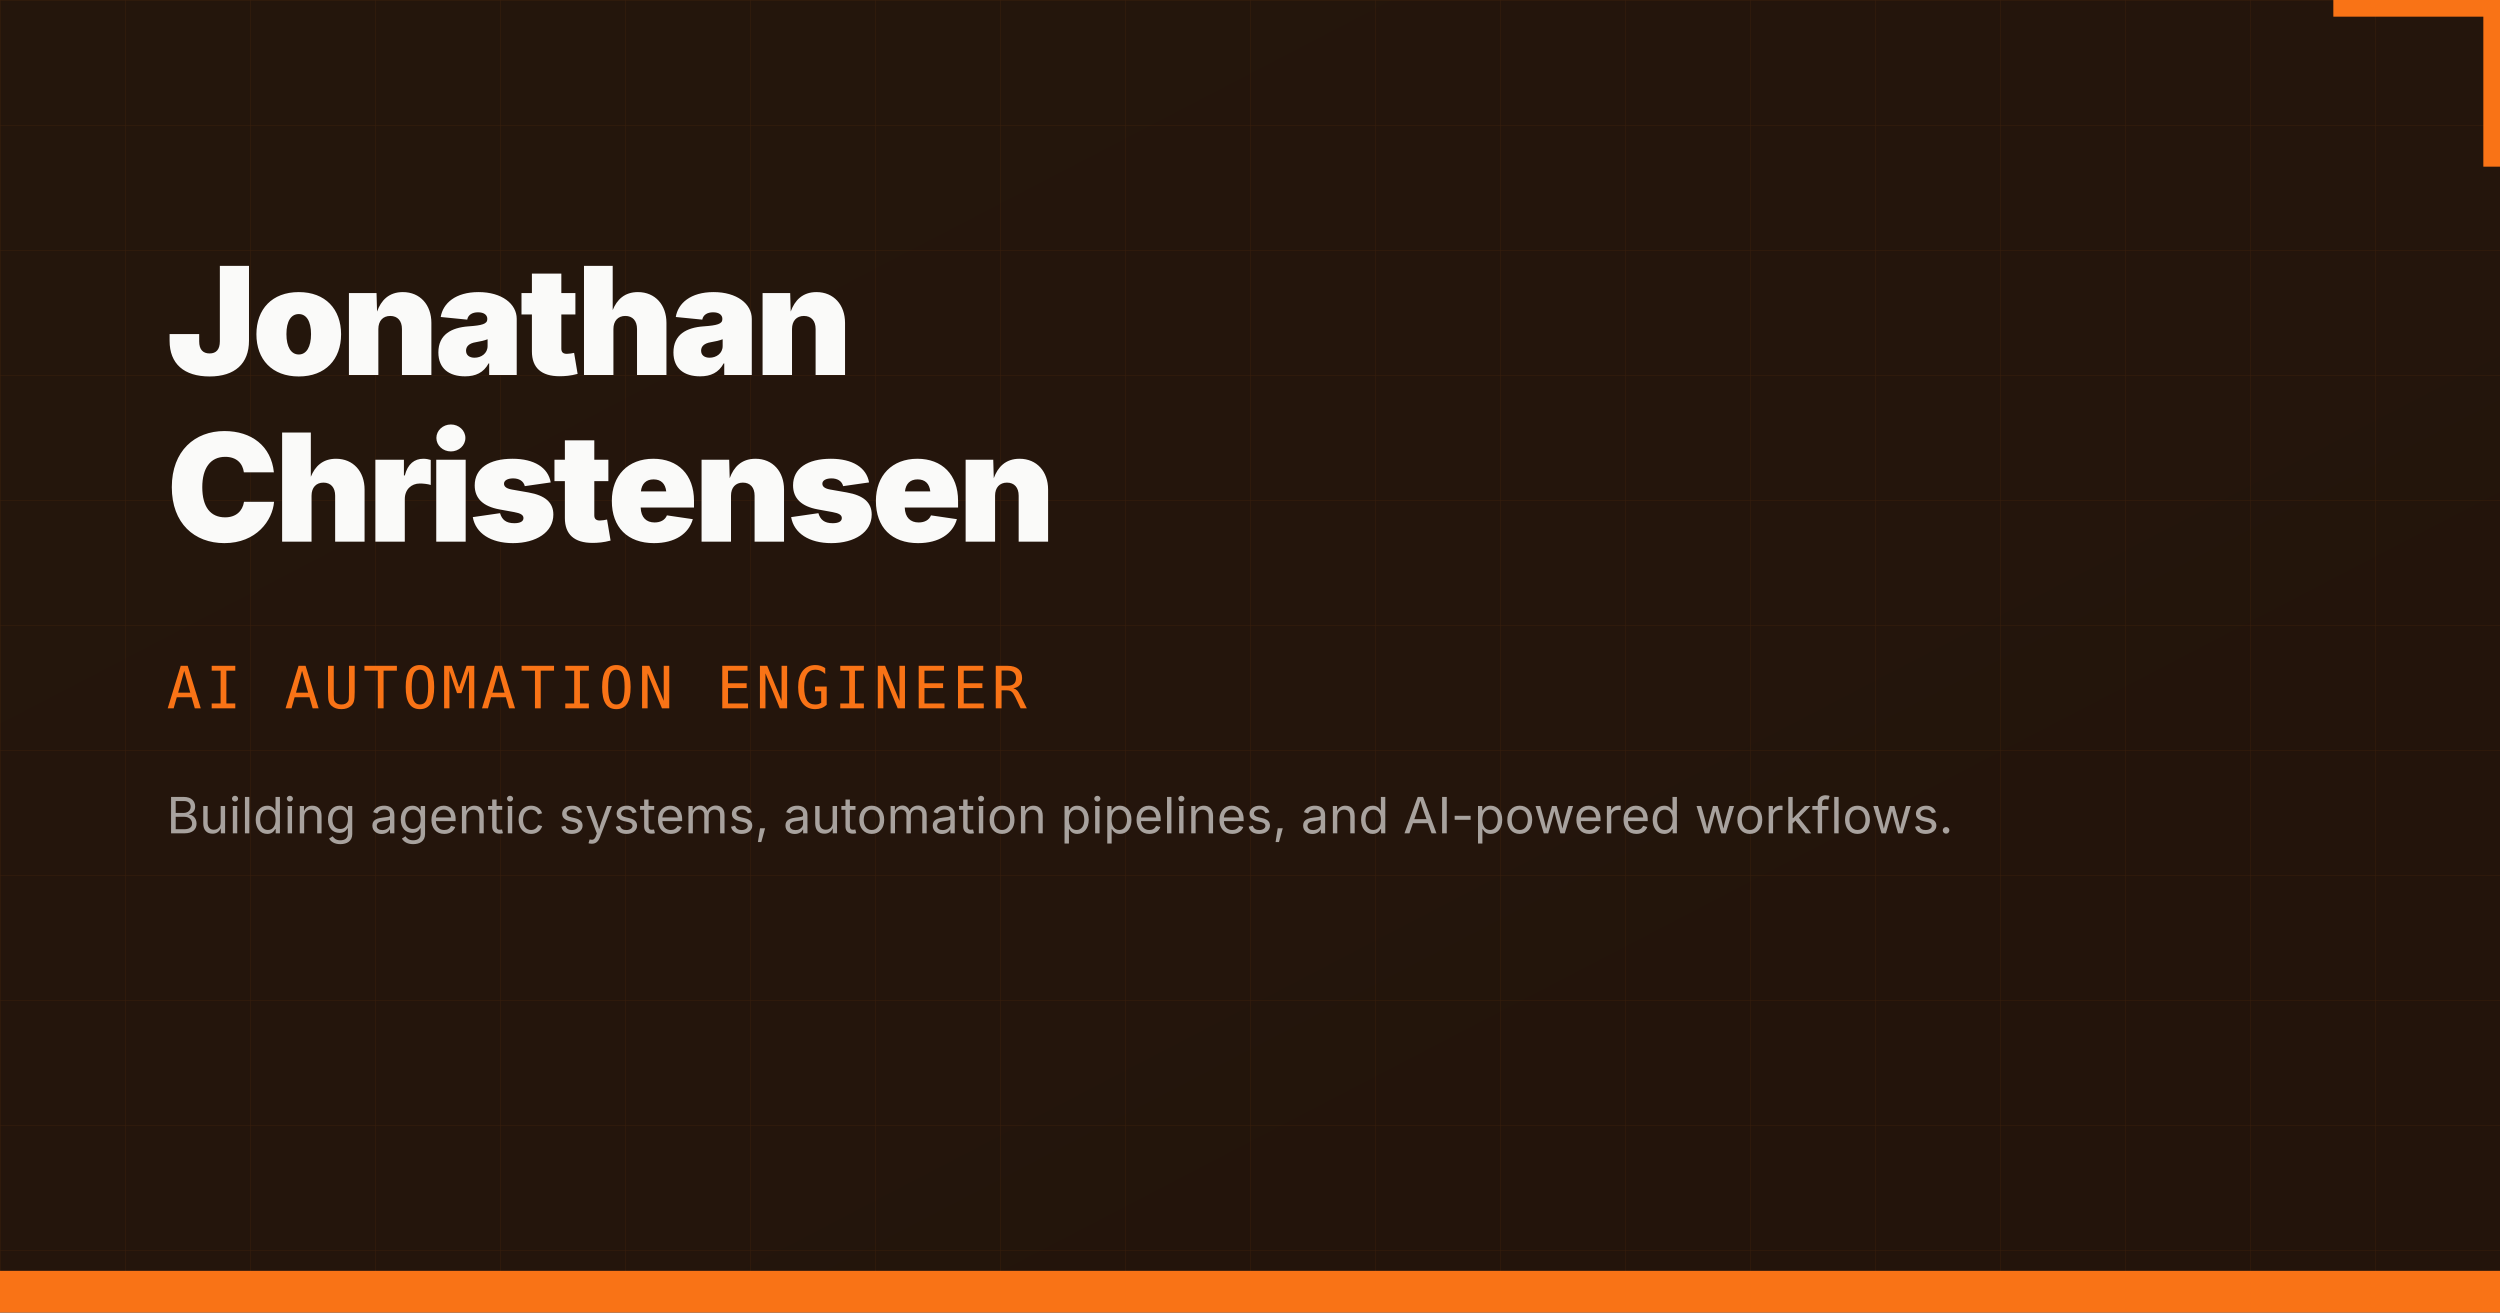
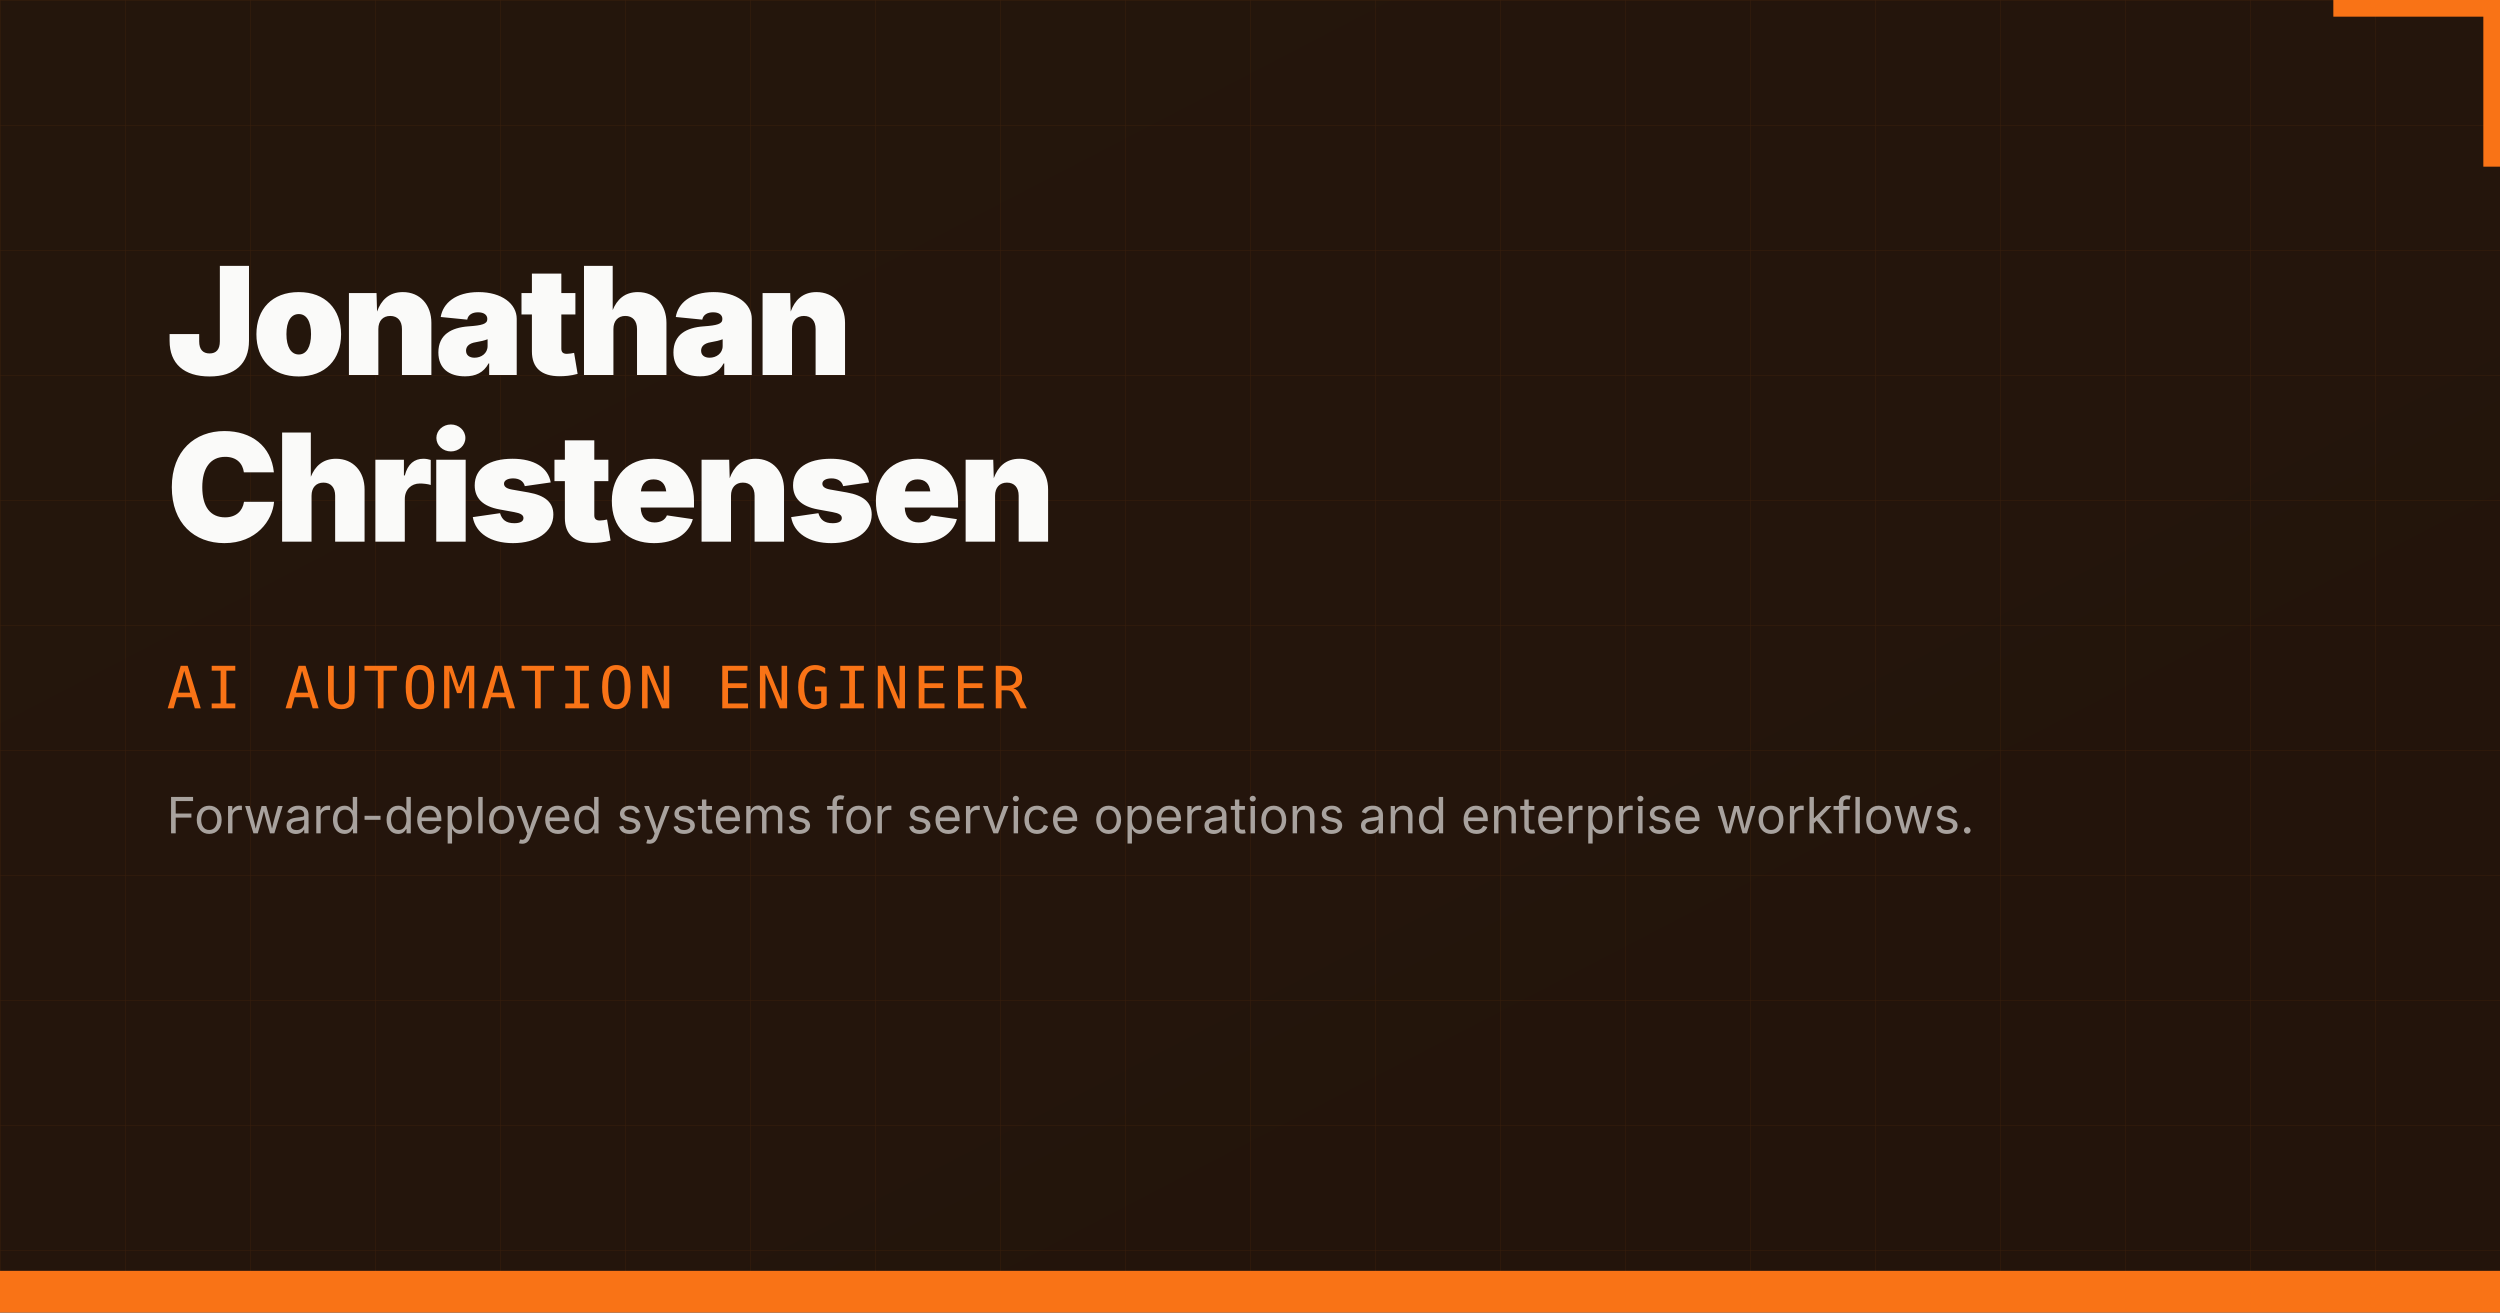
<svg xmlns="http://www.w3.org/2000/svg" width="1200" height="630" viewBox="0 0 1200 630" fill="none">
  <rect width="1200" height="630" fill="#0d0c0b" />
  <rect width="1200" height="630" fill="url(#gradient)" opacity="0.1" />
  <defs>
    <pattern id="grid" width="60" height="60" patternUnits="userSpaceOnUse">
      <path d="M 60 0 L 0 0 0 60" fill="none" stroke="#f97316" stroke-width="0.5" opacity="0.1" />
    </pattern>
    <linearGradient id="gradient" x1="0%" y1="0%" x2="100%" y2="100%">
      <stop offset="0%" style="stop-color:#f97316;stop-opacity:1" />
      <stop offset="100%" style="stop-color:#ea580c;stop-opacity:1" />
    </linearGradient>
  </defs>
  <rect width="1200" height="630" fill="url(#grid)" />
  <g transform="translate(80, 180)">
    <text x="0" y="0" fill="#fafaf9" font-family="system-ui, -apple-system, sans-serif" font-size="72" font-weight="900" letter-spacing="-2">
      Jonathan
    </text>
    <text x="0" y="80" fill="#fafaf9" font-family="system-ui, -apple-system, sans-serif" font-size="72" font-weight="900" letter-spacing="-2">
      Christensen
    </text>
    <text x="0" y="160" fill="#f97316" font-family="monospace" font-size="28" font-weight="500" letter-spacing="2">
      AI AUTOMATION ENGINEER
    </text>
    <text x="0" y="220" fill="#a8a29e" font-family="system-ui, -apple-system, sans-serif" font-size="24" font-weight="400">
-       Building agentic systems, automation pipelines, and AI-powered workflows.
+       Forward-deployed systems for service operations and enterprise workflows.
    </text>
  </g>
  <rect x="0" y="610" width="1200" height="20" fill="#f97316" />
  <rect x="1120" y="0" width="80" height="8" fill="#f97316" />
  <rect x="1192" y="0" width="8" height="80" fill="#f97316" />
</svg>
